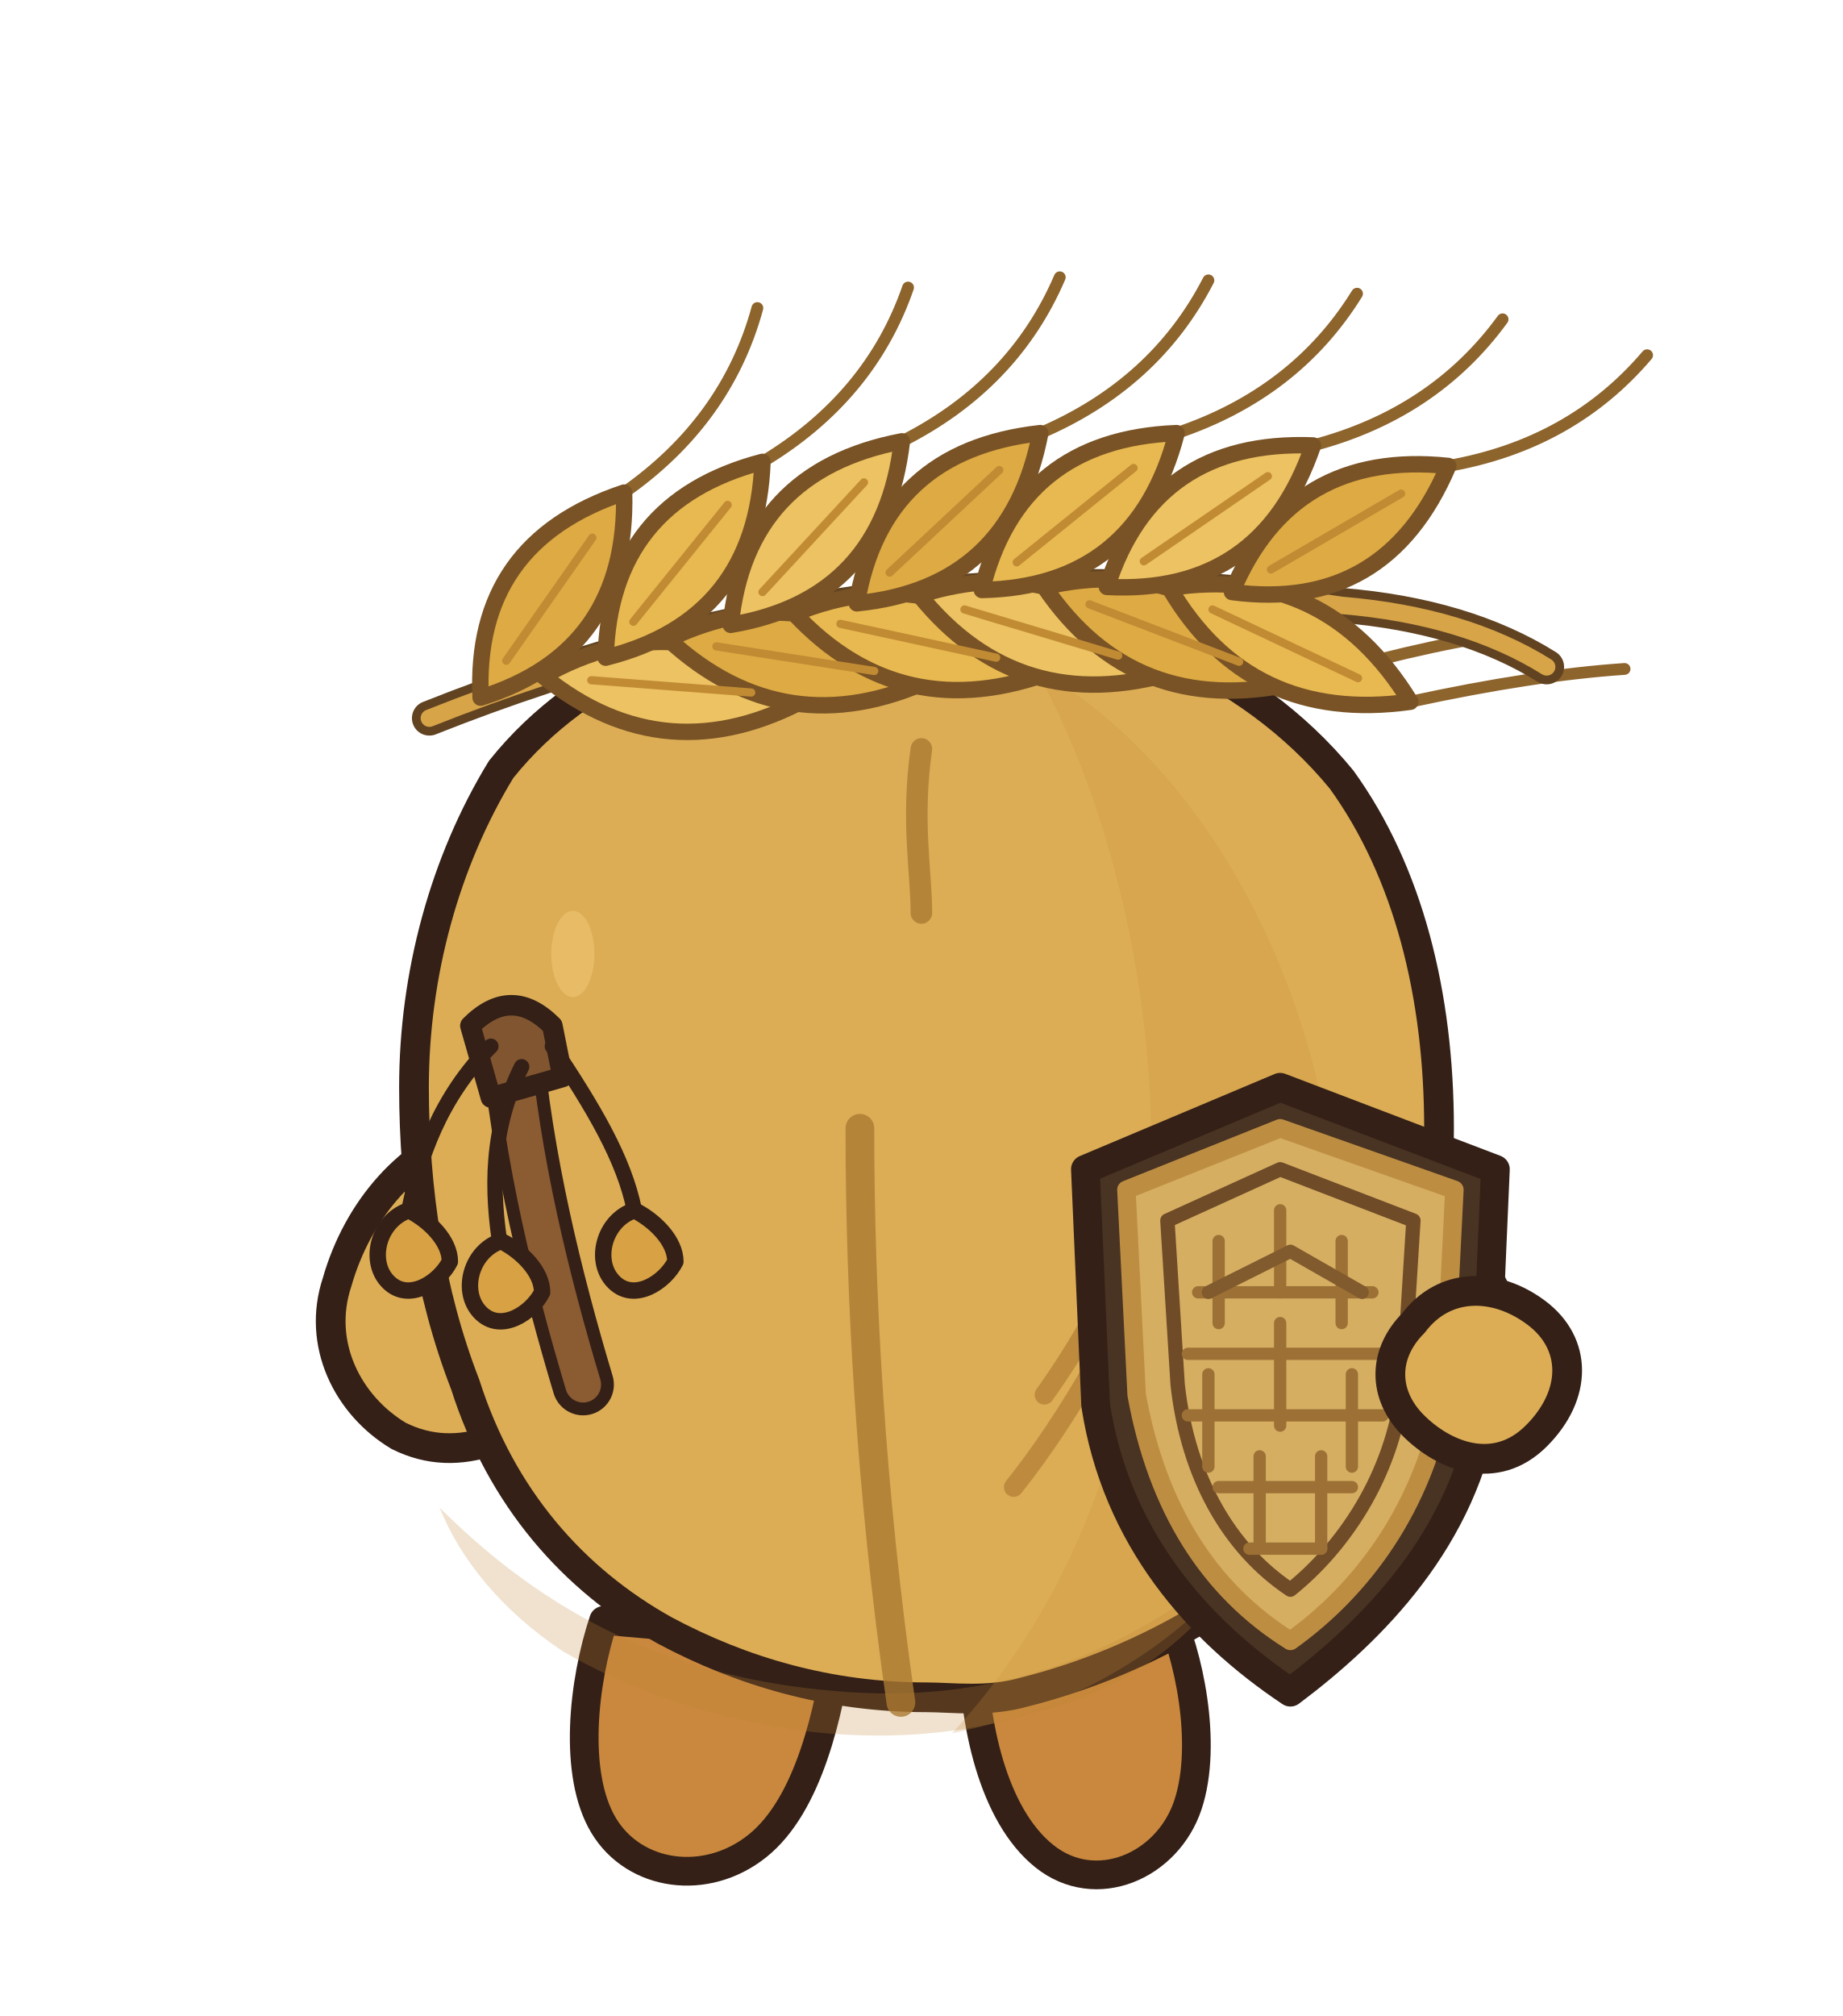
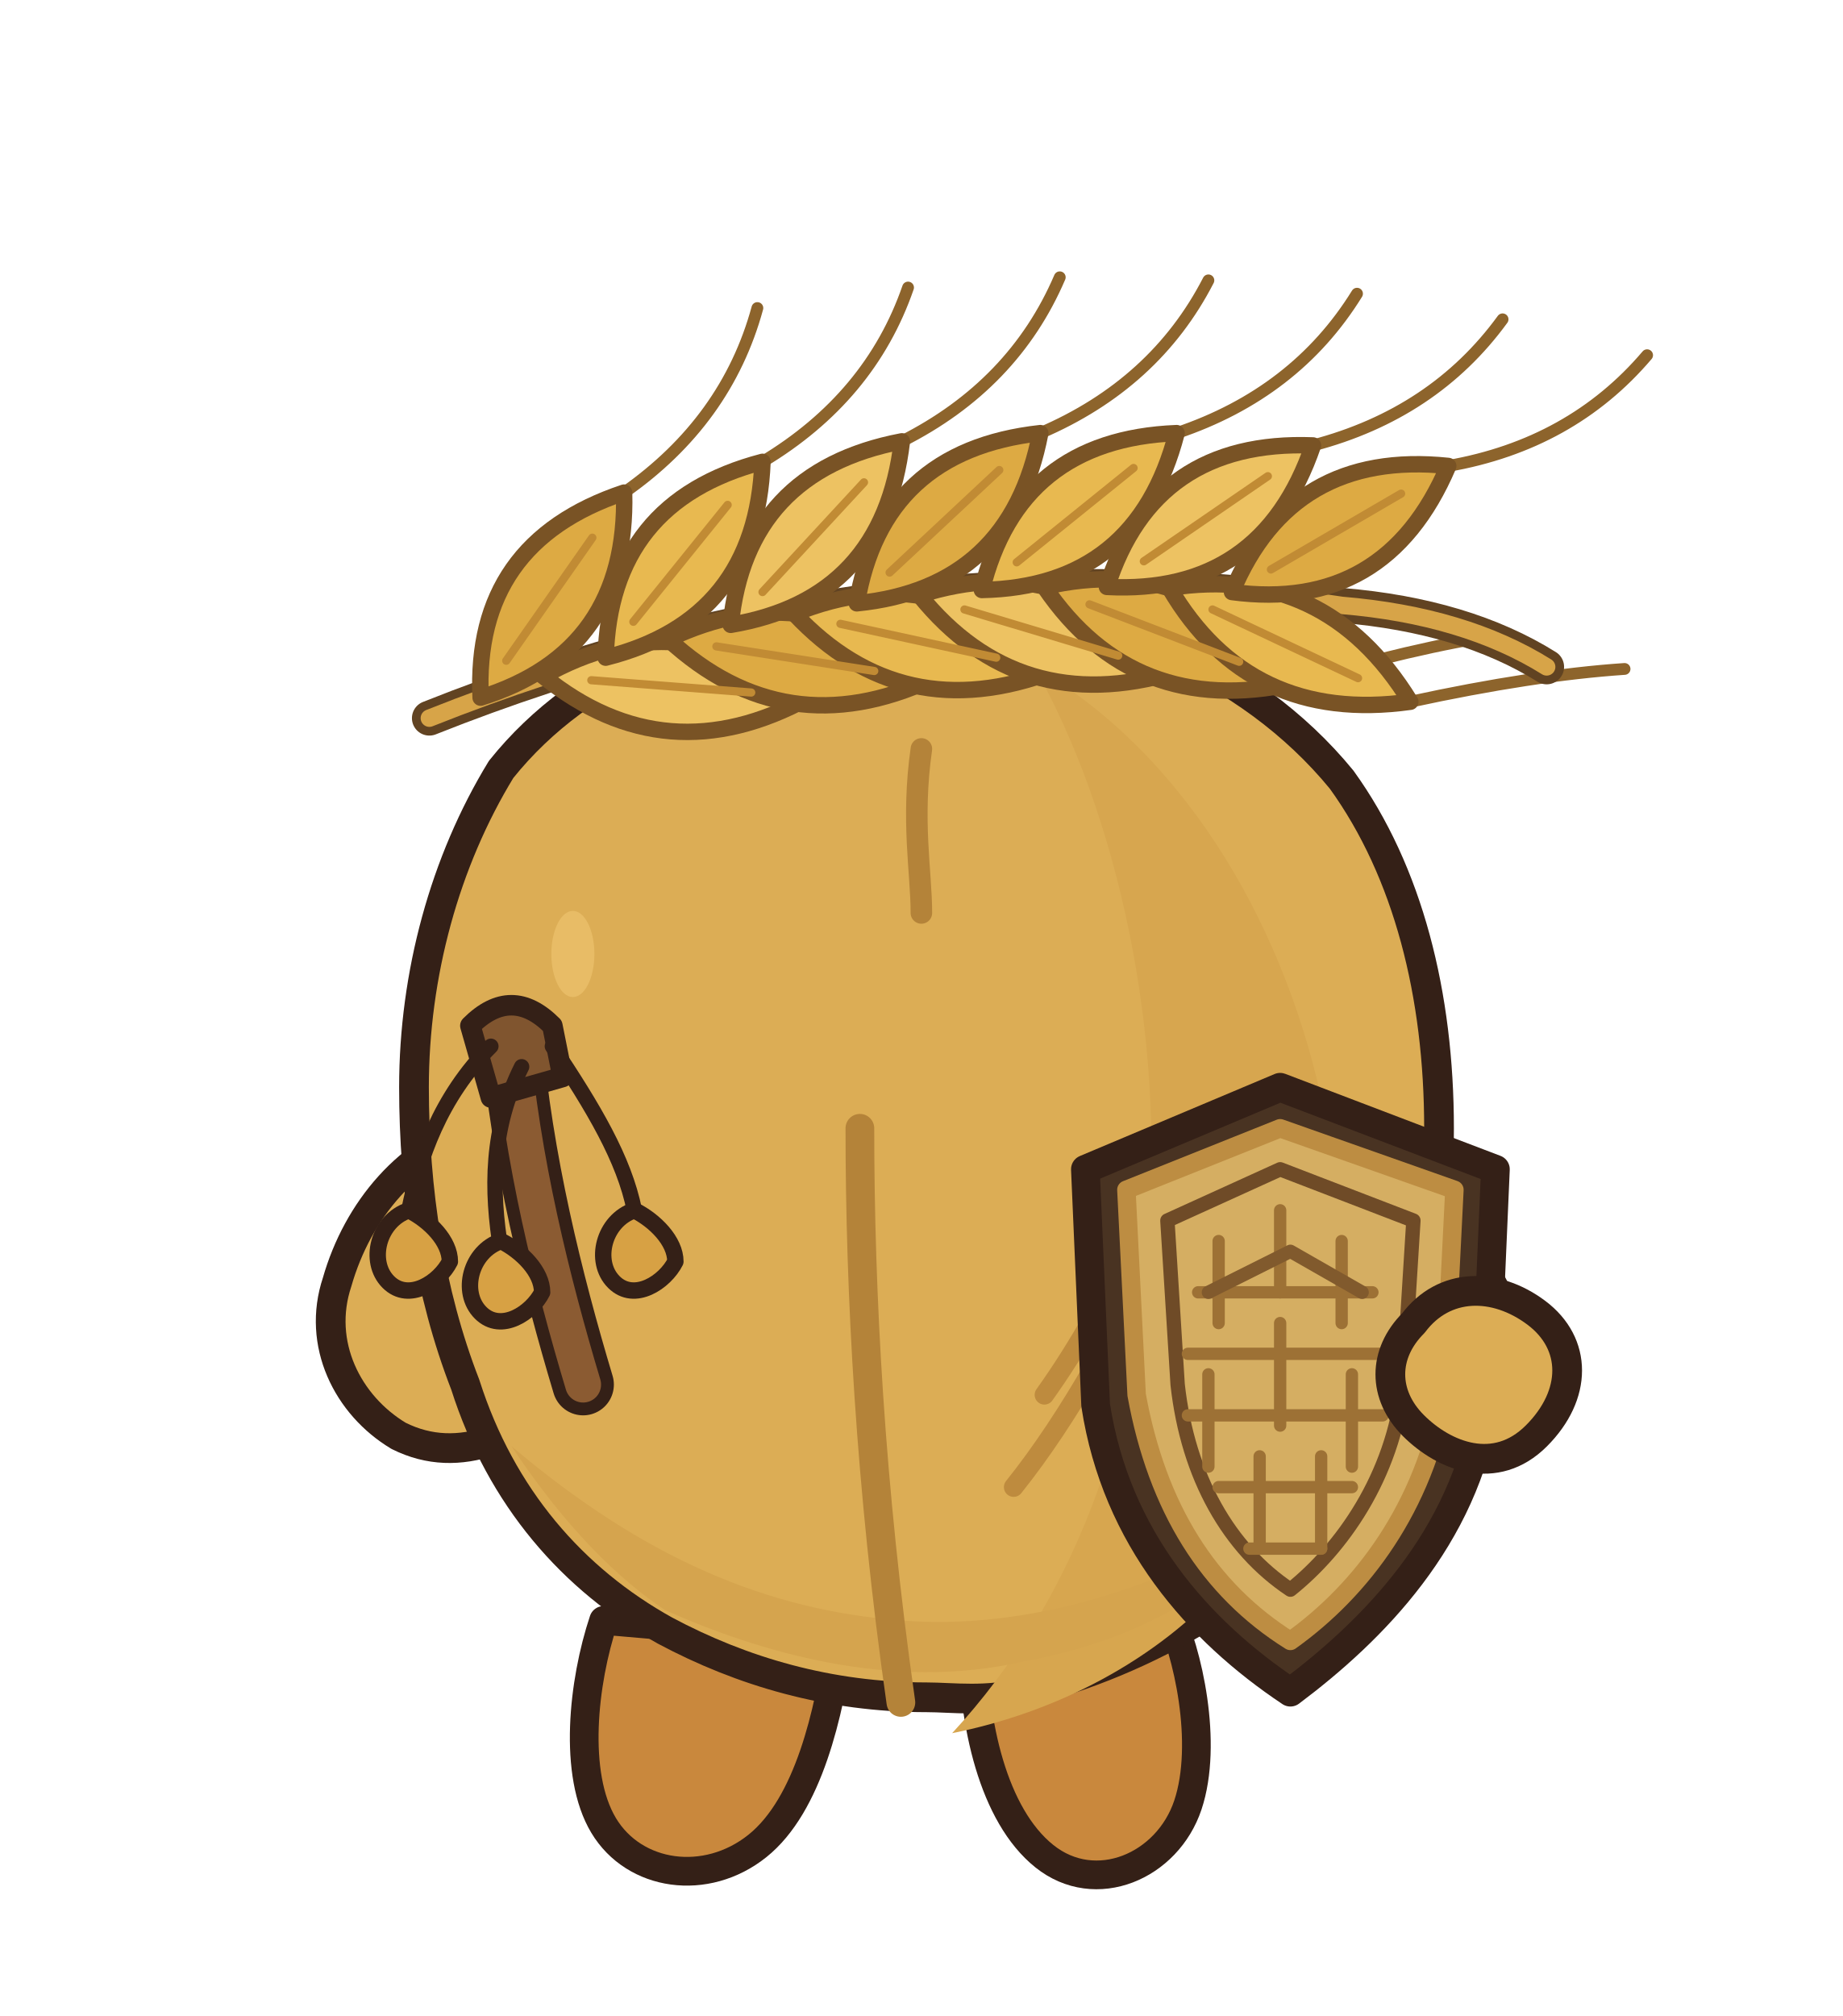
<svg xmlns="http://www.w3.org/2000/svg" width="320" height="350" viewBox="0 0 320 350">
  <g id="body" transform="translate(-667.7 -51.54) scale(1.78)">
    <path id="barley-foot-left" d="M434 187 C432 193 431 202 434 207 C437 212 444 213 449 209 C454 205 456 196 457 189 Z" fill="#c9883d" stroke="#342017" stroke-width="2.8" stroke-linejoin="round" />
    <path id="barley-foot-right" d="M470 189 C470 197 472 206 477 210 C482 214 489 211 491 205 C493 199 491 190 489 186 Z" fill="#c9883d" stroke="#342017" stroke-width="2.8" stroke-linejoin="round" />
    <path id="barley-arm-left" d="M422 139 C415 141 410 147 408 154 C406 160 409 166 414 169 C420 172 426 169 432 164 C437 160 441 155 439 150 C437 144 430 140 422 139 Z" fill="#dcad55" stroke="#342017" stroke-width="2.9" stroke-linejoin="round" />
    <path id="barley-arm-right" d="M508 141 C514 144 519 150 522 157 C525 163 523 169 518 172 C512 174 507 170 502 165 C498 161 494 156 496 151 C498 146 502 142 508 141 Z" fill="#dcad55" stroke="#342017" stroke-width="2.9" stroke-linejoin="round" />
    <path id="barley-seed-outline" d="M 465.5 87.5 C 482.0 87.5 497.0 94.0 506.0 105.0 C 512.5 114.0 515.5 126.0 515.5 139.0 C 515.5 153.0 512.5 166.0 506.0 175.0 C 499.0 184.0 487.0 191.0 475.0 194.0 C 471.5 195.0 468.0 194.5 465.5 194.5 C 456.0 194.5 447.5 192.0 440.0 188.0 C 431.0 183.0 424.0 175.0 420.5 164.0 C 417.0 155.0 415.5 145.0 415.5 135.0 C 415.5 124.0 418.5 113.0 424.0 104.0 C 432.0 94.0 445.0 89.0 458.0 88.5 C 461.0 87.5 463.0 87.5 465.5 87.5 Z" fill="#dcad55" stroke="#342017" stroke-width="2.9" stroke-linejoin="round" />
-     <path id="barley-seed-right-shade" d="M476 94 C490 102 500 118 504 136 C508 154 504 171 495 183 C488 191 478 196 468 198 C480 185 486 168 487 150 C489 130 484 108 476 94 Z" fill="#c98f3a" opacity=".24" />
-     <path id="barley-seed-base-shade" d="M418 176 C430 188 443 193 458 194 C473 195 486 190 497 180 C493 188 485 194 476 196 C460 201 442 197 430 190 C424 186 420 181 418 176 Z" fill="#bf8736" opacity=".24" />
-     <ellipse id="barley-seed-highlight-large" cx="431" cy="122" rx="2.1" ry="4.2" fill="#f4cd79" opacity=".48" />
-     <ellipse id="barley-seed-highlight-small" cx="427" cy="135" rx="1.6" ry="2.5" fill="#f4cd79" opacity=".42" />
-     <path id="barley-seed-crease" d="M465 102 C464 109 465 114 465 118" fill="none" stroke="#aa7932" stroke-width="2.1" stroke-linecap="round" opacity=".8" />
-     <path id="barley-seed-side-crease" d="M486 149 Q482 158 477 165 M482 162 Q478 169 474 174" fill="none" stroke="#ae7a32" stroke-width="1.9" stroke-linecap="round" opacity=".66" />
-     <path id="barley-seed-base-crease" d="M459 139 C459 155 460 174 463 195" fill="none" stroke="#aa7932" stroke-width="2.8" stroke-linecap="round" opacity=".8" />
+     <path id="barley-seed-right-shade" d="M476 94 C490 102 500 118 504 136 C508 154 504 171 495 183 C488 191 478 196 468 198 C480 185 486 168 487 150 C489 130 484 108 476 94 Z" fill="#d7a64f" />
+     <path id="barley-seed-base-shade" d="M425 170 C438 181 450 186 463 187 C475 188 489 184 501 176 C495 184 486 189 475 191 C462 194 449 190 440 186 C434 182 429 176 425 170 Z" fill="#d5a44e" />
+     <ellipse id="barley-seed-highlight-large" cx="431" cy="122" rx="2.1" ry="4.2" fill="#e8bc66" />
+     <ellipse id="barley-seed-highlight-small" cx="427" cy="135" rx="1.6" ry="2.5" fill="#e6ba64" />
+     <path id="barley-seed-crease" d="M465 102 C464 109 465 114 465 118" fill="none" stroke="#b48339" stroke-width="2.1" stroke-linecap="round" />
+     <path id="barley-seed-side-crease" d="M486 149 Q482 158 477 165 M482 162 Q478 169 474 174" fill="none" stroke="#be8b3e" stroke-width="1.9" stroke-linecap="round" />
+     <path id="barley-seed-base-crease" d="M459 139 C459 155 460 174 463 195" fill="none" stroke="#b48339" stroke-width="2.8" stroke-linecap="round" />
  </g>
  <g id="awn-crown" transform="translate(-667.7 -51.54) scale(1.78)">
    <path id="barley-ear-awns" d="M436.0 77.0 Q446.0 70.0 449.0 59.0 M454.0 97.0 Q464.3 90.3 472.4 86.6 M449.5 74.0 Q460.0 67.7 463.7 57.0 M466.0 95.2 Q476.7 89.2 485.1 86.1 M463.1 72.0 Q474.0 66.5 478.5 56.0 M477.9 94.4 Q489.0 89.2 497.5 86.7 M476.6 71.2 Q487.8 66.4 493.0 56.3 M489.7 94.5 Q501.1 90.2 509.9 88.2 M489.9 71.2 Q501.5 67.3 507.5 57.6 M501.3 95.6 Q513.0 92.1 521.8 90.8 M503.2 72.4 Q515.0 69.3 521.7 60.1 M512.7 97.4 Q524.7 94.8 533.6 94.2 M516.4 74.4 Q528.4 72.3 535.8 63.6" fill="none" stroke="#8d642c" stroke-width="1.15" stroke-linecap="round" />
    <path id="barley-ear-rachis-outline" d="M417 99 Q461.5 81.3 506 88 Q518 89 526 94" fill="none" stroke="#614322" stroke-width="3.4" stroke-linecap="round" />
    <path id="barley-ear-rachis" d="M417 99 Q461.5 81.3 506 88 Q518 89 526 94" fill="none" stroke="#d7a448" stroke-width="1.7" stroke-linecap="round" />
    <path id="barley-ear-kernel-01" d="M422.0 97.0 Q436.4 92.5 436.0 77.0 Q421.3 81.9 422.0 97.0 Z" fill="#ddaa43" stroke="#795325" stroke-width="1.6" stroke-linejoin="round" />
    <path id="barley-ear-kernel-02" d="M428.1 94.9 Q440.1 104.6 454.0 97.0 Q441.5 87.3 428.1 94.9 Z" fill="#edc262" stroke="#795325" stroke-width="1.6" stroke-linejoin="round" />
    <path id="barley-ear-kernel-03" d="M434.2 93.1 Q448.9 89.4 449.5 74.0 Q434.6 77.9 434.2 93.1 Z" fill="#e8b950" stroke="#795325" stroke-width="1.6" stroke-linejoin="round" />
    <path id="barley-ear-kernel-04" d="M440.3 91.3 Q451.7 101.8 466.0 95.2 Q454.3 84.6 440.3 91.3 Z" fill="#ddaa43" stroke="#795325" stroke-width="1.6" stroke-linejoin="round" />
    <path id="barley-ear-kernel-05" d="M446.4 89.9 Q461.3 87.4 463.1 72.0 Q447.9 74.9 446.4 89.9 Z" fill="#edc262" stroke="#795325" stroke-width="1.6" stroke-linejoin="round" />
    <path id="barley-ear-kernel-06" d="M452.6 88.8 Q463.1 100.0 477.9 94.4 Q466.9 83.0 452.6 88.8 Z" fill="#e8b950" stroke="#795325" stroke-width="1.6" stroke-linejoin="round" />
    <path id="barley-ear-kernel-07" d="M458.7 87.8 Q473.7 86.3 476.6 71.2 Q461.2 72.9 458.7 87.8 Z" fill="#ddaa43" stroke="#795325" stroke-width="1.6" stroke-linejoin="round" />
    <path id="barley-ear-kernel-08" d="M464.8 87.0 Q474.5 99.0 489.7 94.5 Q479.5 82.3 464.8 87.0 Z" fill="#edc262" stroke="#795325" stroke-width="1.6" stroke-linejoin="round" />
    <path id="barley-ear-kernel-09" d="M470.9 86.5 Q486.0 86.2 489.9 71.2 Q474.5 71.8 470.9 86.5 Z" fill="#e8b950" stroke="#795325" stroke-width="1.6" stroke-linejoin="round" />
    <path id="barley-ear-kernel-10" d="M477.0 86.2 Q485.7 99.0 501.3 95.6 Q492.0 82.7 477.0 86.2 Z" fill="#ddaa43" stroke="#795325" stroke-width="1.6" stroke-linejoin="round" />
    <path id="barley-ear-kernel-11" d="M483.1 86.2 Q498.2 87.0 503.2 72.4 Q487.7 71.8 483.1 86.2 Z" fill="#edc262" stroke="#795325" stroke-width="1.6" stroke-linejoin="round" />
    <path id="barley-ear-kernel-12" d="M489.2 86.3 Q497.0 99.6 512.7 97.4 Q504.4 83.9 489.2 86.3 Z" fill="#e8b950" stroke="#795325" stroke-width="1.6" stroke-linejoin="round" />
    <path id="barley-ear-kernel-13" d="M495.3 86.7 Q510.3 88.7 516.4 74.4 Q501.1 72.8 495.3 86.7 Z" fill="#ddaa43" stroke="#795325" stroke-width="1.6" stroke-linejoin="round" />
    <path id="barley-ear-kernel-seams" d="M424.5 93.4 L432.9 81.4 M432.8 95.3 L448.4 96.5 M436.9 89.6 L446.1 78.2 M445.0 92.0 L460.4 94.4 M449.5 86.7 L459.4 76.0 M457.1 89.8 L472.3 93.1 M461.9 84.8 L472.6 74.8 M469.2 88.4 L484.2 92.9 M474.3 83.8 L485.7 74.6 M481.4 87.9 L496.0 93.5 M486.7 83.7 L498.8 75.4 M493.4 88.4 L507.6 95.1 M499.1 84.5 L511.8 77.1" fill="none" stroke="#c18b34" stroke-width=".8" stroke-linecap="round" />
  </g>
  <g id="flail" transform="translate(-667.7 -51.54) scale(1.78)">
    <path id="barley-flail-grip-outline" d="M432 164 C429 154 426 142 425 130" fill="none" stroke="#342017" stroke-width="6" stroke-linecap="round" />
    <path id="barley-flail-grip-wood" d="M432 164 C429 154 426 142 425 130" fill="none" stroke="#8b5b32" stroke-width="3.5" stroke-linecap="round" />
    <path id="barley-flail-cap" d="M421 129 Q425 125 429 129 L430 134 L423 136 Z" fill="#80552f" stroke="#342017" stroke-width="2" stroke-linejoin="round" />
  </g>
  <g id="flail-head" transform="translate(-667.7 -51.54) scale(1.78)">
    <path id="barley-flail-cord-left" d="M423 131 C418 136 416 142 415 147" fill="none" stroke="#342017" stroke-width="1.5" stroke-linecap="round" />
    <path id="barley-flail-cord-center" d="M426 133 C423 139 423 145 424 151" fill="none" stroke="#342017" stroke-width="1.5" stroke-linecap="round" />
    <path id="barley-flail-cord-right" d="M429 131 C433 137 436 142 437 147" fill="none" stroke="#342017" stroke-width="1.5" stroke-linecap="round" />
    <path id="barley-flail-tassel-left" d="M415 147 C412 148 411 152 413 154 C415 156 418 154 419 152 C419 150 417 148 415 147 Z" fill="#d7a144" stroke="#342017" stroke-width="1.6" stroke-linejoin="round" />
    <path id="barley-flail-tassel-center" d="M424 150 C421 151 420 155 422 157 C424 159 427 157 428 155 C428 153 426 151 424 150 Z" fill="#d7a144" stroke="#342017" stroke-width="1.6" stroke-linejoin="round" />
    <path id="barley-flail-tassel-right" d="M437 147 C434 148 433 152 435 154 C437 156 440 154 441 152 C441 150 439 148 437 147 Z" fill="#d7a144" stroke="#342017" stroke-width="1.6" stroke-linejoin="round" />
  </g>
  <g id="shield" transform="translate(-667.7 -51.54) scale(1.78)">
    <path id="barley-shield-shadow-rim" d="M481 143 L500 135 L521 143 L520 166 C518 179 509 188 501 194 C492 188 484 179 482 166 Z" fill="#493322" stroke="#342017" stroke-width="2.8" stroke-linejoin="round" />
    <path id="barley-shield-face" d="M485 145 L500 139 L517 145 L516 165 C514 176 508 184 501 189 C493 184 488 176 486 165 Z" fill="#d5ae62" stroke="#bd8d42" stroke-width="1.8" stroke-linejoin="round" />
    <path id="barley-shield-inner-rim" d="M489 148 L500 143 L513 148 L512 164 C511 173 506 180 501 184 C495 180 491 173 490 164 Z" fill="none" stroke="#6f4b27" stroke-width="1.4" stroke-linejoin="round" />
    <path id="barley-shield-weave-vertical" d="M494 150 L494 158 M500 147 L500 155 M506 150 L506 158 M493 163 L493 172 M500 158 L500 168 M507 163 L507 172 M498 171 L498 180 M504 171 L504 180" fill="none" stroke="#9d7135" stroke-width="1.2" stroke-linecap="round" />
    <path id="barley-shield-weave-horizontal" d="M492 155 L509 155 M491 161 L511 161 M491 167 L510 167 M494 174 L507 174 M497 180 L504 180" fill="none" stroke="#9d7135" stroke-width="1.2" stroke-linecap="round" />
    <path id="barley-shield-top-chevron" d="M493 155 L501 151 L508 155" fill="none" stroke="#815a2d" stroke-width="1.3" stroke-linecap="round" stroke-linejoin="round" />
    <path id="barley-shield-grip-hand" d="M513 158 C516 154 521 154 525 157 C529 160 529 165 525 169 C521 173 516 171 513 168 C510 165 510 161 513 158 Z" fill="#dcad55" stroke="#342017" stroke-width="2.9" stroke-linejoin="round" />
  </g>
</svg>
